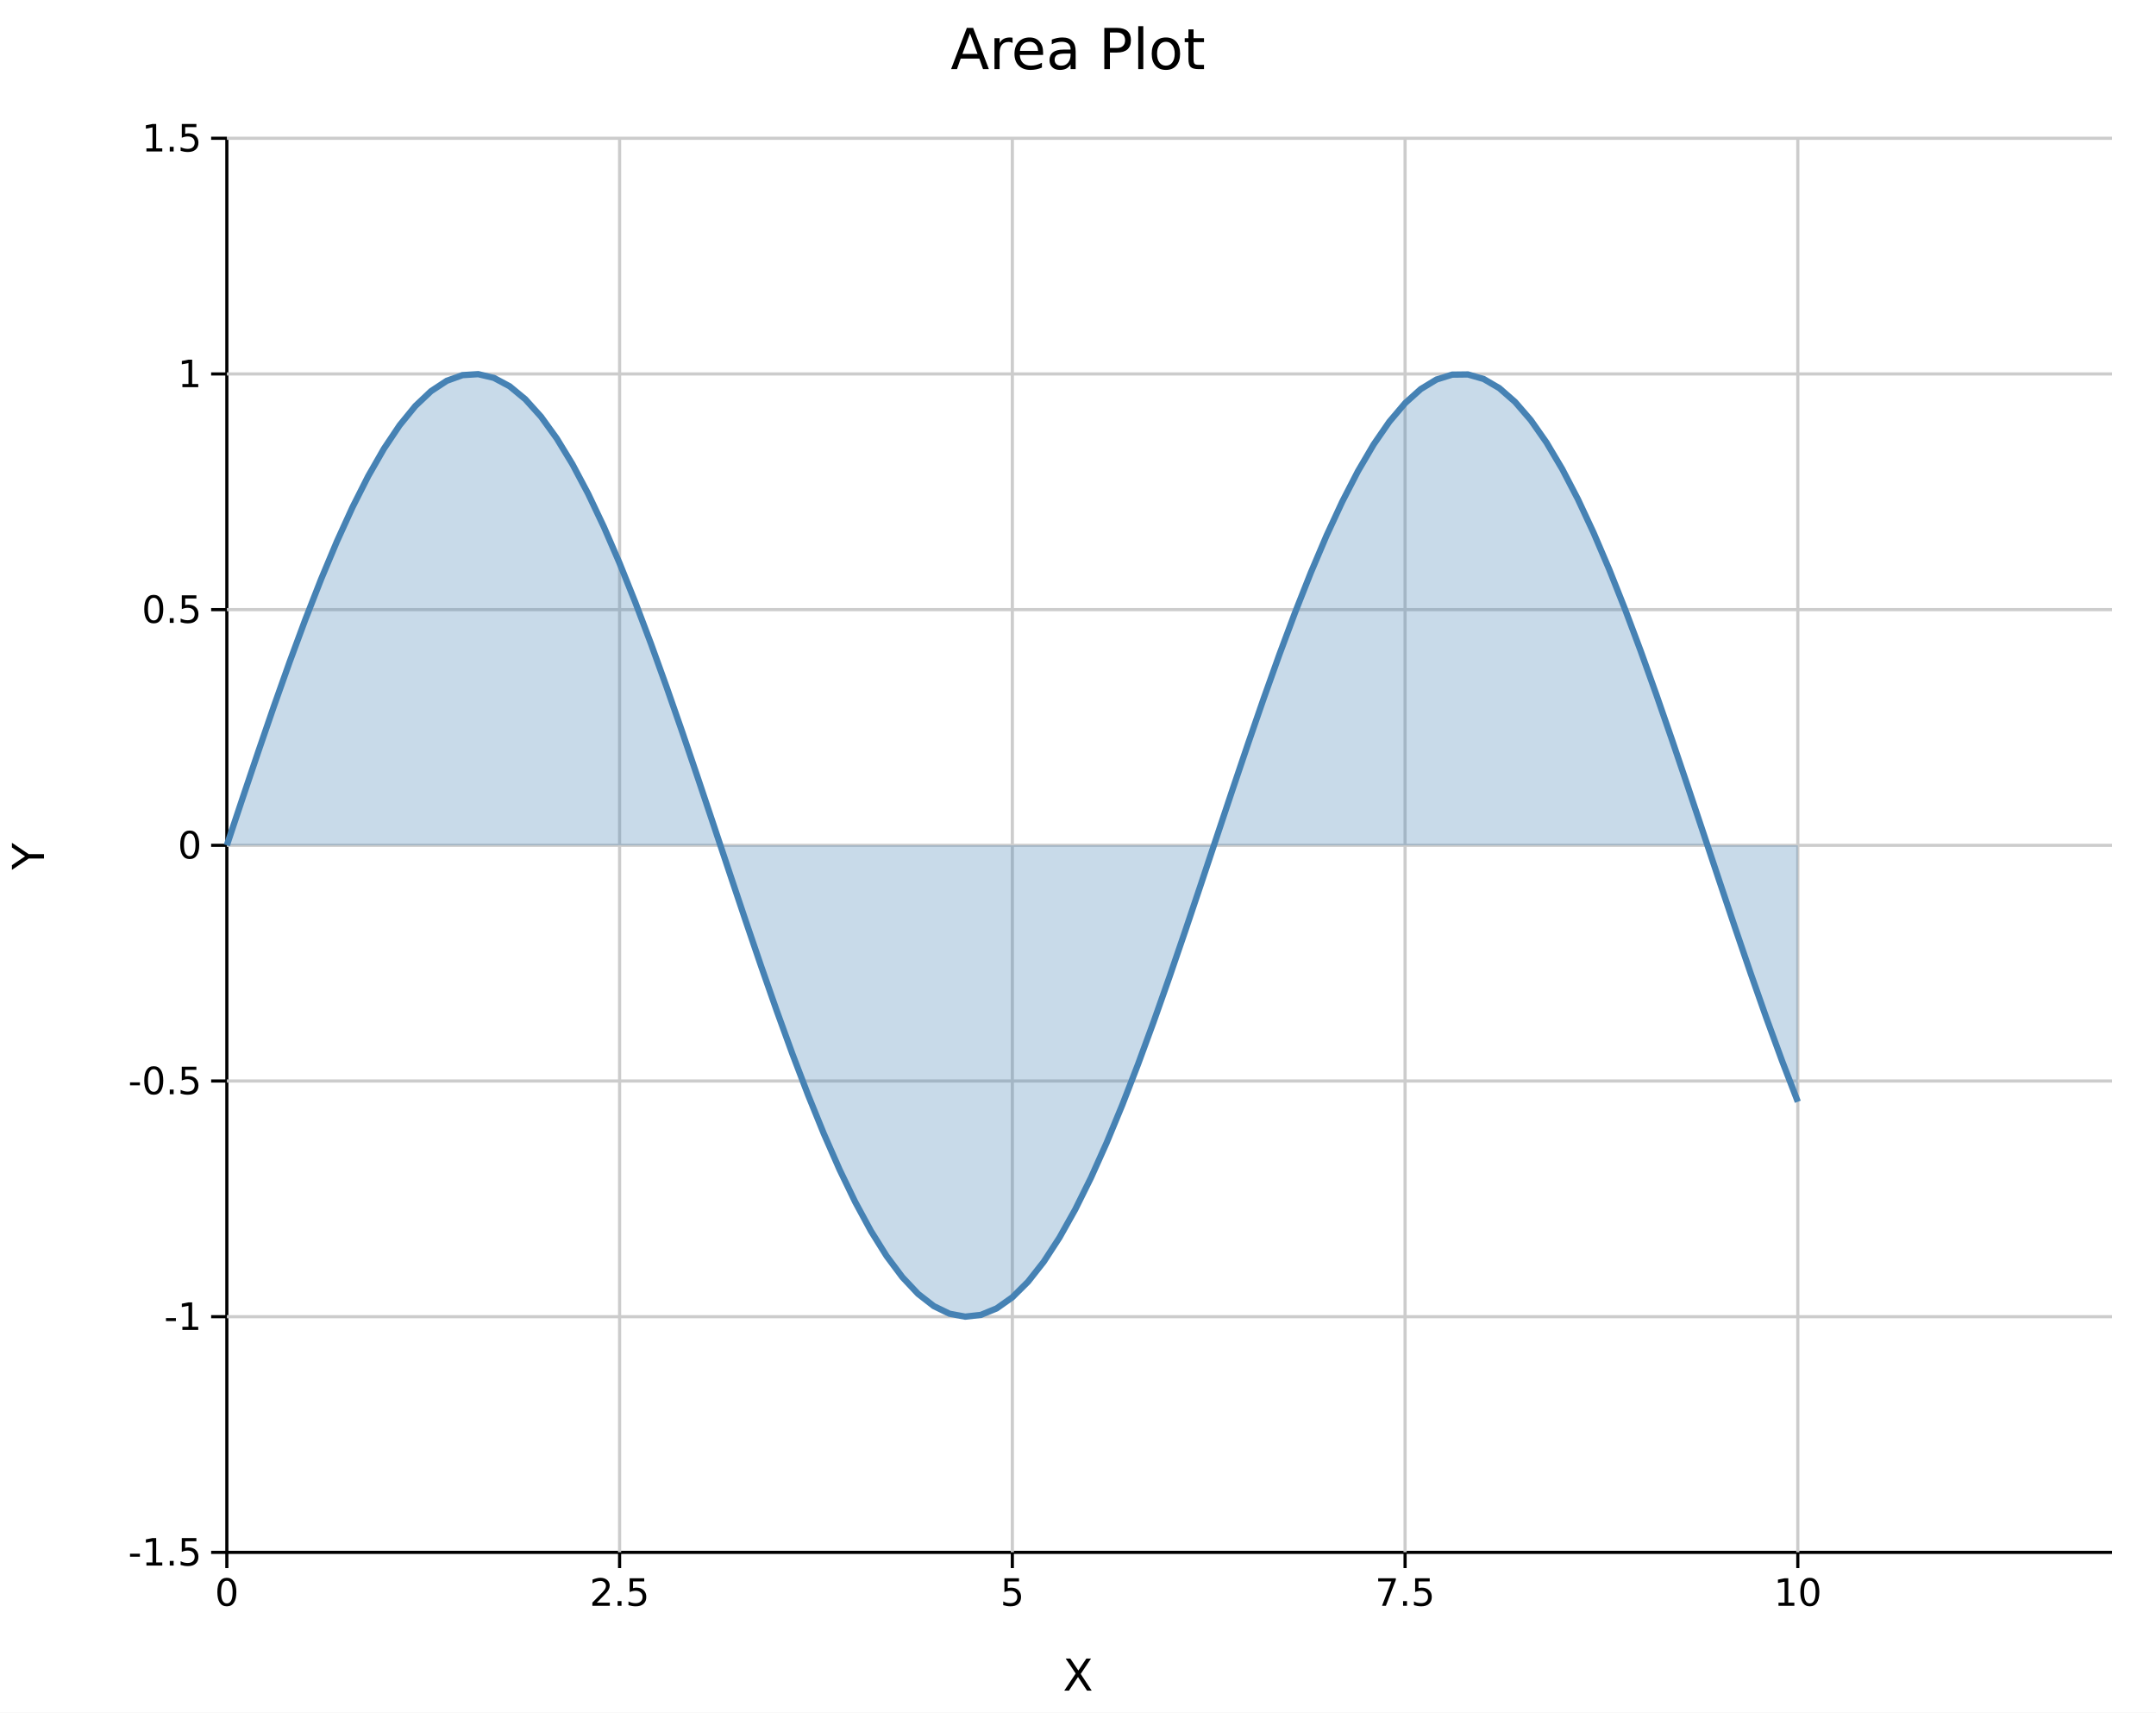
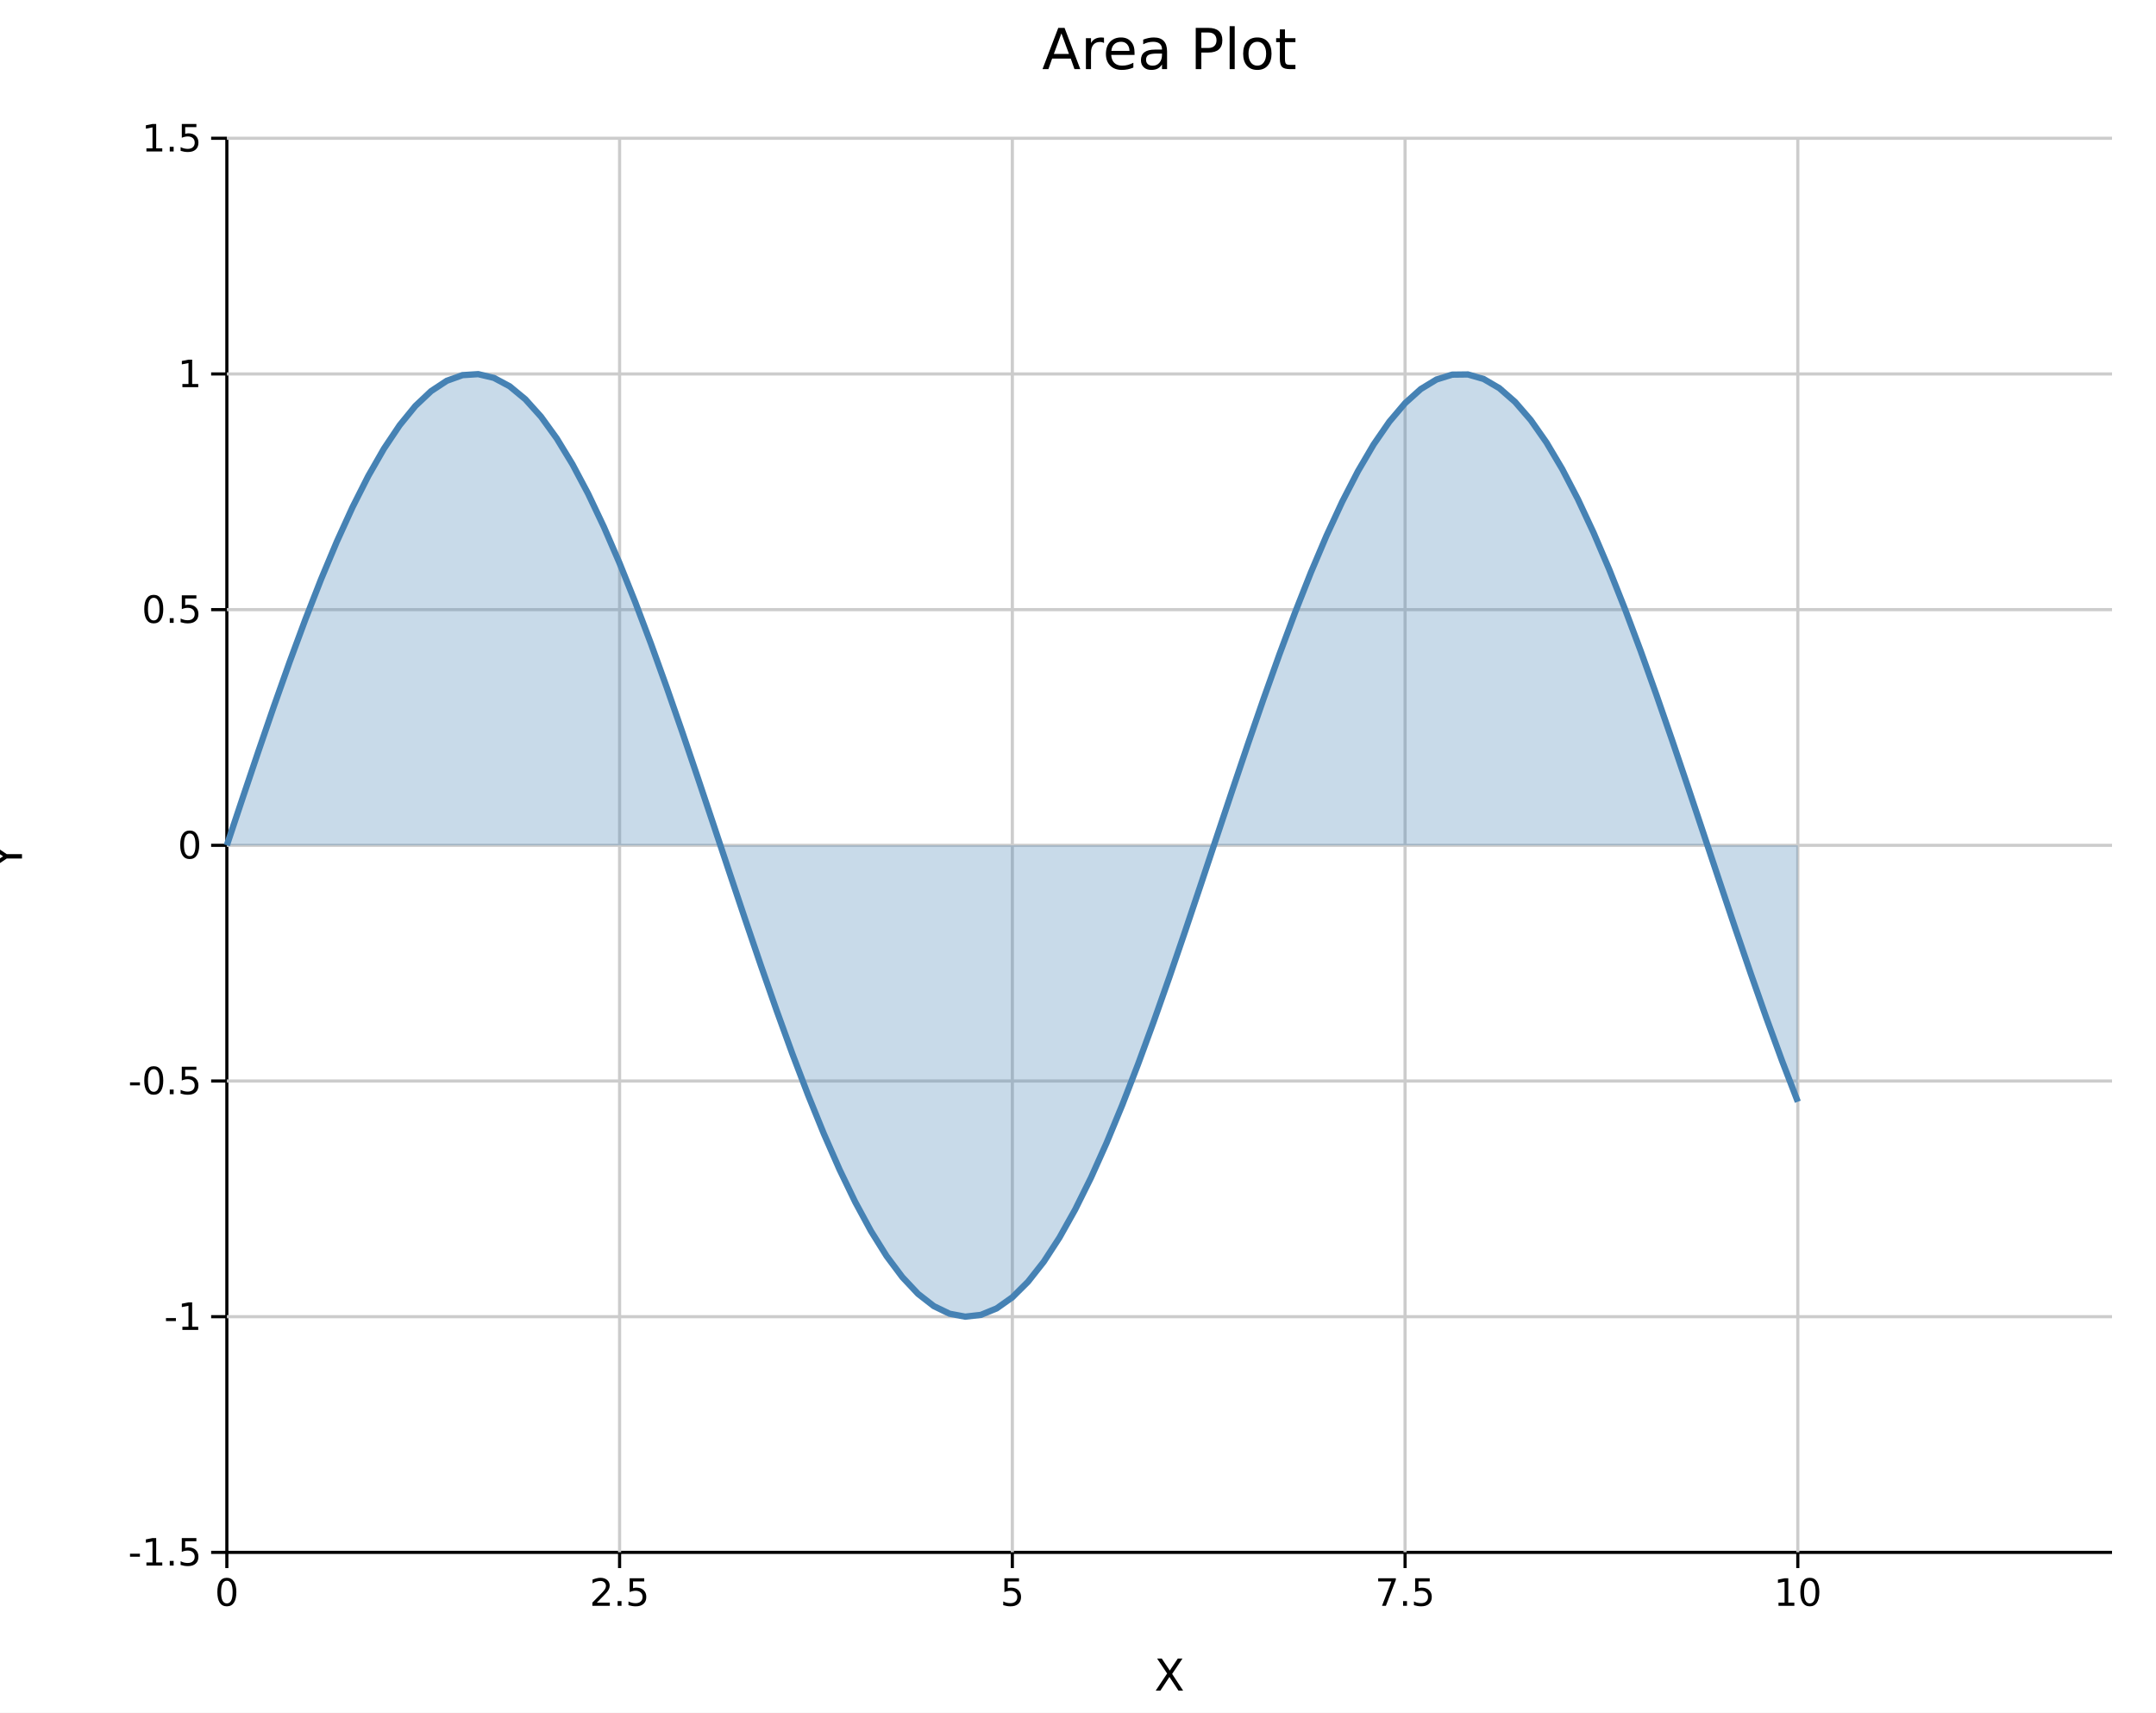
<svg xmlns="http://www.w3.org/2000/svg" width="686.2" height="545" font-family="DejaVu Sans, Liberation Sans, Arial, sans-serif" fill="black">
  <rect width="100%" height="100%" fill="white" />
-   <line x1="72.2" y1="494" x2="672.2" y2="494" stroke="black" stroke-width="1" />
-   <line x1="72.2" y1="44" x2="72.2" y2="494" stroke="black" stroke-width="1" />
-   <line x1="197.2" y1="44" x2="197.2" y2="494" stroke="#ccc" stroke-width="1" />
-   <line x1="322.2" y1="44" x2="322.2" y2="494" stroke="#ccc" stroke-width="1" />
-   <line x1="447.2" y1="44" x2="447.2" y2="494" stroke="#ccc" stroke-width="1" />
-   <line x1="572.2" y1="44" x2="572.2" y2="494" stroke="#ccc" stroke-width="1" />
-   <line x1="72.2" y1="419" x2="672.2" y2="419" stroke="#ccc" stroke-width="1" />
-   <line x1="72.2" y1="344" x2="672.2" y2="344" stroke="#ccc" stroke-width="1" />
-   <line x1="72.2" y1="269" x2="672.2" y2="269" stroke="#ccc" stroke-width="1" />
-   <line x1="72.2" y1="194" x2="672.2" y2="194" stroke="#ccc" stroke-width="1" />
-   <line x1="72.2" y1="119" x2="672.2" y2="119" stroke="#ccc" stroke-width="1" />
-   <line x1="72.2" y1="44" x2="672.2" y2="44" stroke="#ccc" stroke-width="1" />
-   <line x1="72.2" y1="494" x2="72.2" y2="499" stroke="black" stroke-width="1" />
+   <line x1="72.2" y1="494" x2="672.2" y2="494" stroke="#000000" stroke-width="1" />
+   <line x1="72.2" y1="44" x2="72.2" y2="494" stroke="#000000" stroke-width="1" />
+   <line x1="197.2" y1="44" x2="197.2" y2="494" stroke="#cccccc" stroke-width="1" />
+   <line x1="322.2" y1="44" x2="322.2" y2="494" stroke="#cccccc" stroke-width="1" />
+   <line x1="447.2" y1="44" x2="447.2" y2="494" stroke="#cccccc" stroke-width="1" />
+   <line x1="572.2" y1="44" x2="572.2" y2="494" stroke="#cccccc" stroke-width="1" />
+   <line x1="72.2" y1="419" x2="672.2" y2="419" stroke="#cccccc" stroke-width="1" />
+   <line x1="72.2" y1="344" x2="672.2" y2="344" stroke="#cccccc" stroke-width="1" />
+   <line x1="72.2" y1="269" x2="672.2" y2="269" stroke="#cccccc" stroke-width="1" />
+   <line x1="72.2" y1="194" x2="672.2" y2="194" stroke="#cccccc" stroke-width="1" />
+   <line x1="72.2" y1="119" x2="672.2" y2="119" stroke="#cccccc" stroke-width="1" />
+   <line x1="72.2" y1="44" x2="672.2" y2="44" stroke="#cccccc" stroke-width="1" />
+   <line x1="72.2" y1="494" x2="72.2" y2="499" stroke="#000000" stroke-width="1" />
  <text x="72.2" y="511" font-size="12" text-anchor="middle">0</text>
-   <line x1="197.2" y1="494" x2="197.2" y2="499" stroke="black" stroke-width="1" />
+   <line x1="197.2" y1="494" x2="197.2" y2="499" stroke="#000000" stroke-width="1" />
  <text x="197.2" y="511" font-size="12" text-anchor="middle">2.5</text>
-   <line x1="322.2" y1="494" x2="322.2" y2="499" stroke="black" stroke-width="1" />
+   <line x1="322.2" y1="494" x2="322.2" y2="499" stroke="#000000" stroke-width="1" />
  <text x="322.2" y="511" font-size="12" text-anchor="middle">5</text>
-   <line x1="447.2" y1="494" x2="447.2" y2="499" stroke="black" stroke-width="1" />
+   <line x1="447.2" y1="494" x2="447.2" y2="499" stroke="#000000" stroke-width="1" />
  <text x="447.2" y="511" font-size="12" text-anchor="middle">7.5</text>
-   <line x1="572.2" y1="494" x2="572.2" y2="499" stroke="black" stroke-width="1" />
+   <line x1="572.2" y1="494" x2="572.2" y2="499" stroke="#000000" stroke-width="1" />
  <text x="572.2" y="511" font-size="12" text-anchor="middle">10</text>
-   <line x1="67.2" y1="494" x2="72.2" y2="494" stroke="black" stroke-width="1" />
+   <line x1="67.2" y1="494" x2="72.2" y2="494" stroke="#000000" stroke-width="1" />
  <text x="64.2" y="498.2" font-size="12" text-anchor="end">-1.5</text>
-   <line x1="67.2" y1="419" x2="72.2" y2="419" stroke="black" stroke-width="1" />
+   <line x1="67.2" y1="419" x2="72.2" y2="419" stroke="#000000" stroke-width="1" />
  <text x="64.2" y="423.2" font-size="12" text-anchor="end">-1</text>
-   <line x1="67.2" y1="344" x2="72.2" y2="344" stroke="black" stroke-width="1" />
+   <line x1="67.2" y1="344" x2="72.2" y2="344" stroke="#000000" stroke-width="1" />
  <text x="64.2" y="348.2" font-size="12" text-anchor="end">-0.5</text>
-   <line x1="67.2" y1="269" x2="72.2" y2="269" stroke="black" stroke-width="1" />
+   <line x1="67.2" y1="269" x2="72.2" y2="269" stroke="#000000" stroke-width="1" />
  <text x="64.2" y="273.2" font-size="12" text-anchor="end">0</text>
-   <line x1="67.2" y1="194" x2="72.2" y2="194" stroke="black" stroke-width="1" />
+   <line x1="67.2" y1="194" x2="72.2" y2="194" stroke="#000000" stroke-width="1" />
  <text x="64.2" y="198.2" font-size="12" text-anchor="end">0.5</text>
-   <line x1="67.2" y1="119" x2="72.2" y2="119" stroke="black" stroke-width="1" />
+   <line x1="67.2" y1="119" x2="72.2" y2="119" stroke="#000000" stroke-width="1" />
  <text x="64.2" y="123.2" font-size="12" text-anchor="end">1</text>
-   <line x1="67.2" y1="44" x2="72.2" y2="44" stroke="black" stroke-width="1" />
+   <line x1="67.2" y1="44" x2="72.2" y2="44" stroke="#000000" stroke-width="1" />
  <text x="64.2" y="48.2" font-size="12" text-anchor="end">1.5</text>
-   <text x="343.1" y="538" font-size="14" text-anchor="middle">X</text>
-   <text x="14" y="272.5" font-size="14" text-anchor="middle" transform="rotate(-90,14,272.5)">Y</text>
-   <text x="343.1" y="22" font-size="18" text-anchor="middle">Area Plot</text>
-   <path d="M 72.2 269 L 77.2 254.025 L 82.2 239.2 L 87.2 224.672 L 92.2 210.587 L 97.2 197.086 L 102.2 184.304 L 107.2 172.367 L 112.2 161.397 L 117.2 151.501 L 122.2 142.779 L 127.2 135.319 L 132.2 129.194 L 137.2 124.466 L 142.2 121.183 L 147.2 119.376 L 152.2 119.064 L 157.2 120.25 L 162.2 122.923 L 167.2 127.055 L 172.2 132.605 L 177.2 139.519 L 182.2 147.726 L 187.2 157.144 L 192.2 167.681 L 197.2 179.229 L 202.2 191.675 L 207.2 204.893 L 212.2 218.752 L 217.2 233.113 L 222.2 247.832 L 227.2 262.763 L 232.2 277.756 L 237.2 292.662 L 242.2 307.331 L 247.2 321.617 L 252.2 335.378 L 257.2 348.475 L 262.2 360.779 L 267.2 372.165 L 272.2 382.52 L 277.2 391.742 L 282.2 399.736 L 287.2 406.425 L 292.2 411.74 L 297.2 415.63 L 302.2 418.054 L 307.2 418.988 L 312.2 418.425 L 317.2 416.368 L 322.2 412.839 L 327.2 407.872 L 332.2 401.518 L 337.2 393.84 L 342.2 384.915 L 347.2 374.831 L 352.2 363.69 L 357.2 351.603 L 362.2 338.69 L 367.2 325.081 L 372.2 310.912 L 377.2 296.324 L 382.2 281.463 L 387.2 266.478 L 392.2 251.518 L 397.2 236.732 L 402.2 222.269 L 407.2 208.273 L 412.2 194.883 L 417.2 182.234 L 422.2 170.452 L 427.2 159.655 L 432.2 149.95 L 437.2 141.435 L 442.2 134.194 L 447.2 128.3 L 452.2 123.812 L 457.2 120.775 L 462.2 119.218 L 467.2 119.159 L 472.2 120.596 L 477.2 123.517 L 482.2 127.89 L 487.2 133.674 L 492.2 140.81 L 497.2 149.227 L 502.2 158.84 L 507.2 169.555 L 512.2 181.262 L 517.2 193.847 L 522.2 207.182 L 527.2 221.135 L 532.2 235.567 L 537.2 250.332 L 542.2 265.284 L 547.2 280.273 L 552.2 295.149 L 557.2 309.764 L 562.2 323.972 L 567.2 337.63 L 572.2 350.603 L 572.2 269 L 72.2 269 Z" stroke="none" stroke-width="0" fill="steelblue" fill-opacity="0.3" />
-   <path d="M 72.2 269 L 77.2 254.025 L 82.2 239.2 L 87.2 224.672 L 92.2 210.587 L 97.2 197.086 L 102.2 184.304 L 107.2 172.367 L 112.2 161.397 L 117.2 151.501 L 122.2 142.779 L 127.2 135.319 L 132.2 129.194 L 137.2 124.466 L 142.2 121.183 L 147.2 119.376 L 152.2 119.064 L 157.2 120.25 L 162.2 122.923 L 167.2 127.055 L 172.2 132.605 L 177.2 139.519 L 182.2 147.726 L 187.2 157.144 L 192.2 167.681 L 197.2 179.229 L 202.2 191.675 L 207.2 204.893 L 212.2 218.752 L 217.2 233.113 L 222.2 247.832 L 227.2 262.763 L 232.2 277.756 L 237.2 292.662 L 242.2 307.331 L 247.2 321.617 L 252.2 335.378 L 257.2 348.475 L 262.2 360.779 L 267.2 372.165 L 272.2 382.52 L 277.2 391.742 L 282.2 399.736 L 287.2 406.425 L 292.2 411.74 L 297.2 415.63 L 302.2 418.054 L 307.2 418.988 L 312.2 418.425 L 317.2 416.368 L 322.2 412.839 L 327.2 407.872 L 332.2 401.518 L 337.2 393.84 L 342.2 384.915 L 347.2 374.831 L 352.2 363.69 L 357.2 351.603 L 362.2 338.69 L 367.2 325.081 L 372.2 310.912 L 377.2 296.324 L 382.2 281.463 L 387.2 266.478 L 392.2 251.518 L 397.2 236.732 L 402.2 222.269 L 407.2 208.273 L 412.2 194.883 L 417.2 182.234 L 422.2 170.452 L 427.2 159.655 L 432.2 149.95 L 437.2 141.435 L 442.2 134.194 L 447.2 128.3 L 452.2 123.812 L 457.2 120.775 L 462.2 119.218 L 467.2 119.159 L 472.2 120.596 L 477.2 123.517 L 482.2 127.89 L 487.2 133.674 L 492.2 140.81 L 497.2 149.227 L 502.2 158.84 L 507.2 169.555 L 512.2 181.262 L 517.2 193.847 L 522.2 207.182 L 527.2 221.135 L 532.2 235.567 L 537.2 250.332 L 542.2 265.284 L 547.2 280.273 L 552.2 295.149 L 557.2 309.764 L 562.2 323.972 L 567.2 337.63 L 572.2 350.603 " stroke="steelblue" stroke-width="2" fill="none" />
+   <text x="372.2" y="538" font-size="14" text-anchor="middle">X</text>
+   <text x="7" y="272.5" font-size="14" text-anchor="middle" transform="rotate(-90,7,272.5)">Y</text>
+   <text x="372.2" y="22" font-size="18" text-anchor="middle">Area Plot</text>
+   <path d="M 72.2 269.0 L 77.2 254.02 L 82.2 239.2 L 87.2 224.67 L 92.2 210.59 L 97.2 197.09 L 102.2 184.3 L 107.2 172.37 L 112.2 161.4 L 117.2 151.5 L 122.2 142.78 L 127.2 135.32 L 132.2 129.19 L 137.2 124.47 L 142.2 121.18 L 147.2 119.38 L 152.2 119.06 L 157.2 120.25 L 162.2 122.92 L 167.2 127.05 L 172.2 132.61 L 177.2 139.52 L 182.2 147.73 L 187.2 157.14 L 192.2 167.68 L 197.2 179.23 L 202.2 191.67 L 207.2 204.89 L 212.2 218.75 L 217.2 233.11 L 222.2 247.83 L 227.2 262.76 L 232.2 277.76 L 237.2 292.66 L 242.2 307.33 L 247.2 321.62 L 252.2 335.38 L 257.2 348.48 L 262.2 360.78 L 267.2 372.16 L 272.2 382.52 L 277.2 391.74 L 282.2 399.74 L 287.2 406.42 L 292.2 411.74 L 297.2 415.63 L 302.2 418.05 L 307.2 418.99 L 312.2 418.42 L 317.2 416.37 L 322.2 412.84 L 327.2 407.87 L 332.2 401.52 L 337.2 393.84 L 342.2 384.91 L 347.2 374.83 L 352.2 363.69 L 357.2 351.6 L 362.2 338.69 L 367.2 325.08 L 372.2 310.91 L 377.2 296.32 L 382.2 281.46 L 387.2 266.48 L 392.2 251.52 L 397.2 236.73 L 402.2 222.27 L 407.2 208.27 L 412.2 194.88 L 417.2 182.23 L 422.2 170.45 L 427.2 159.65 L 432.2 149.95 L 437.2 141.43 L 442.2 134.19 L 447.2 128.3 L 452.2 123.81 L 457.2 120.77 L 462.2 119.22 L 467.2 119.16 L 472.2 120.6 L 477.2 123.52 L 482.2 127.89 L 487.2 133.67 L 492.2 140.81 L 497.2 149.23 L 502.2 158.84 L 507.2 169.55 L 512.2 181.26 L 517.2 193.85 L 522.2 207.18 L 527.2 221.14 L 532.2 235.57 L 537.2 250.33 L 542.2 265.28 L 547.2 280.27 L 552.2 295.15 L 557.2 309.76 L 562.2 323.97 L 567.2 337.63 L 572.2 350.6 L 572.2 269 L 72.2 269 Z" stroke="none" stroke-width="0" fill="#4682b4" fill-opacity="0.3" />
+   <path d="M 72.2 269.0 L 77.2 254.02 L 82.2 239.2 L 87.2 224.67 L 92.2 210.59 L 97.2 197.09 L 102.2 184.3 L 107.2 172.37 L 112.2 161.4 L 117.2 151.5 L 122.2 142.78 L 127.2 135.32 L 132.2 129.19 L 137.2 124.47 L 142.2 121.18 L 147.2 119.38 L 152.2 119.06 L 157.2 120.25 L 162.2 122.92 L 167.2 127.05 L 172.2 132.61 L 177.2 139.52 L 182.2 147.73 L 187.2 157.14 L 192.2 167.68 L 197.2 179.23 L 202.2 191.67 L 207.2 204.89 L 212.2 218.75 L 217.2 233.11 L 222.2 247.83 L 227.2 262.76 L 232.2 277.76 L 237.2 292.66 L 242.2 307.33 L 247.2 321.62 L 252.2 335.38 L 257.2 348.48 L 262.2 360.78 L 267.2 372.16 L 272.2 382.52 L 277.2 391.74 L 282.2 399.74 L 287.2 406.42 L 292.2 411.74 L 297.2 415.63 L 302.2 418.05 L 307.2 418.99 L 312.2 418.42 L 317.2 416.37 L 322.2 412.84 L 327.2 407.87 L 332.2 401.52 L 337.2 393.84 L 342.2 384.91 L 347.2 374.83 L 352.2 363.69 L 357.2 351.6 L 362.2 338.69 L 367.2 325.08 L 372.2 310.91 L 377.2 296.32 L 382.2 281.46 L 387.2 266.48 L 392.2 251.52 L 397.2 236.73 L 402.2 222.27 L 407.2 208.27 L 412.2 194.88 L 417.2 182.23 L 422.2 170.45 L 427.2 159.65 L 432.2 149.95 L 437.2 141.43 L 442.2 134.19 L 447.2 128.3 L 452.2 123.81 L 457.2 120.77 L 462.2 119.22 L 467.2 119.16 L 472.2 120.6 L 477.2 123.52 L 482.2 127.89 L 487.2 133.67 L 492.2 140.81 L 497.2 149.23 L 502.2 158.84 L 507.2 169.55 L 512.2 181.26 L 517.2 193.85 L 522.2 207.18 L 527.2 221.14 L 532.2 235.57 L 537.2 250.33 L 542.2 265.28 L 547.2 280.27 L 552.2 295.15 L 557.2 309.76 L 562.2 323.97 L 567.2 337.63 L 572.2 350.6 " stroke="#4682b4" stroke-width="2" fill="none" />
</svg>
